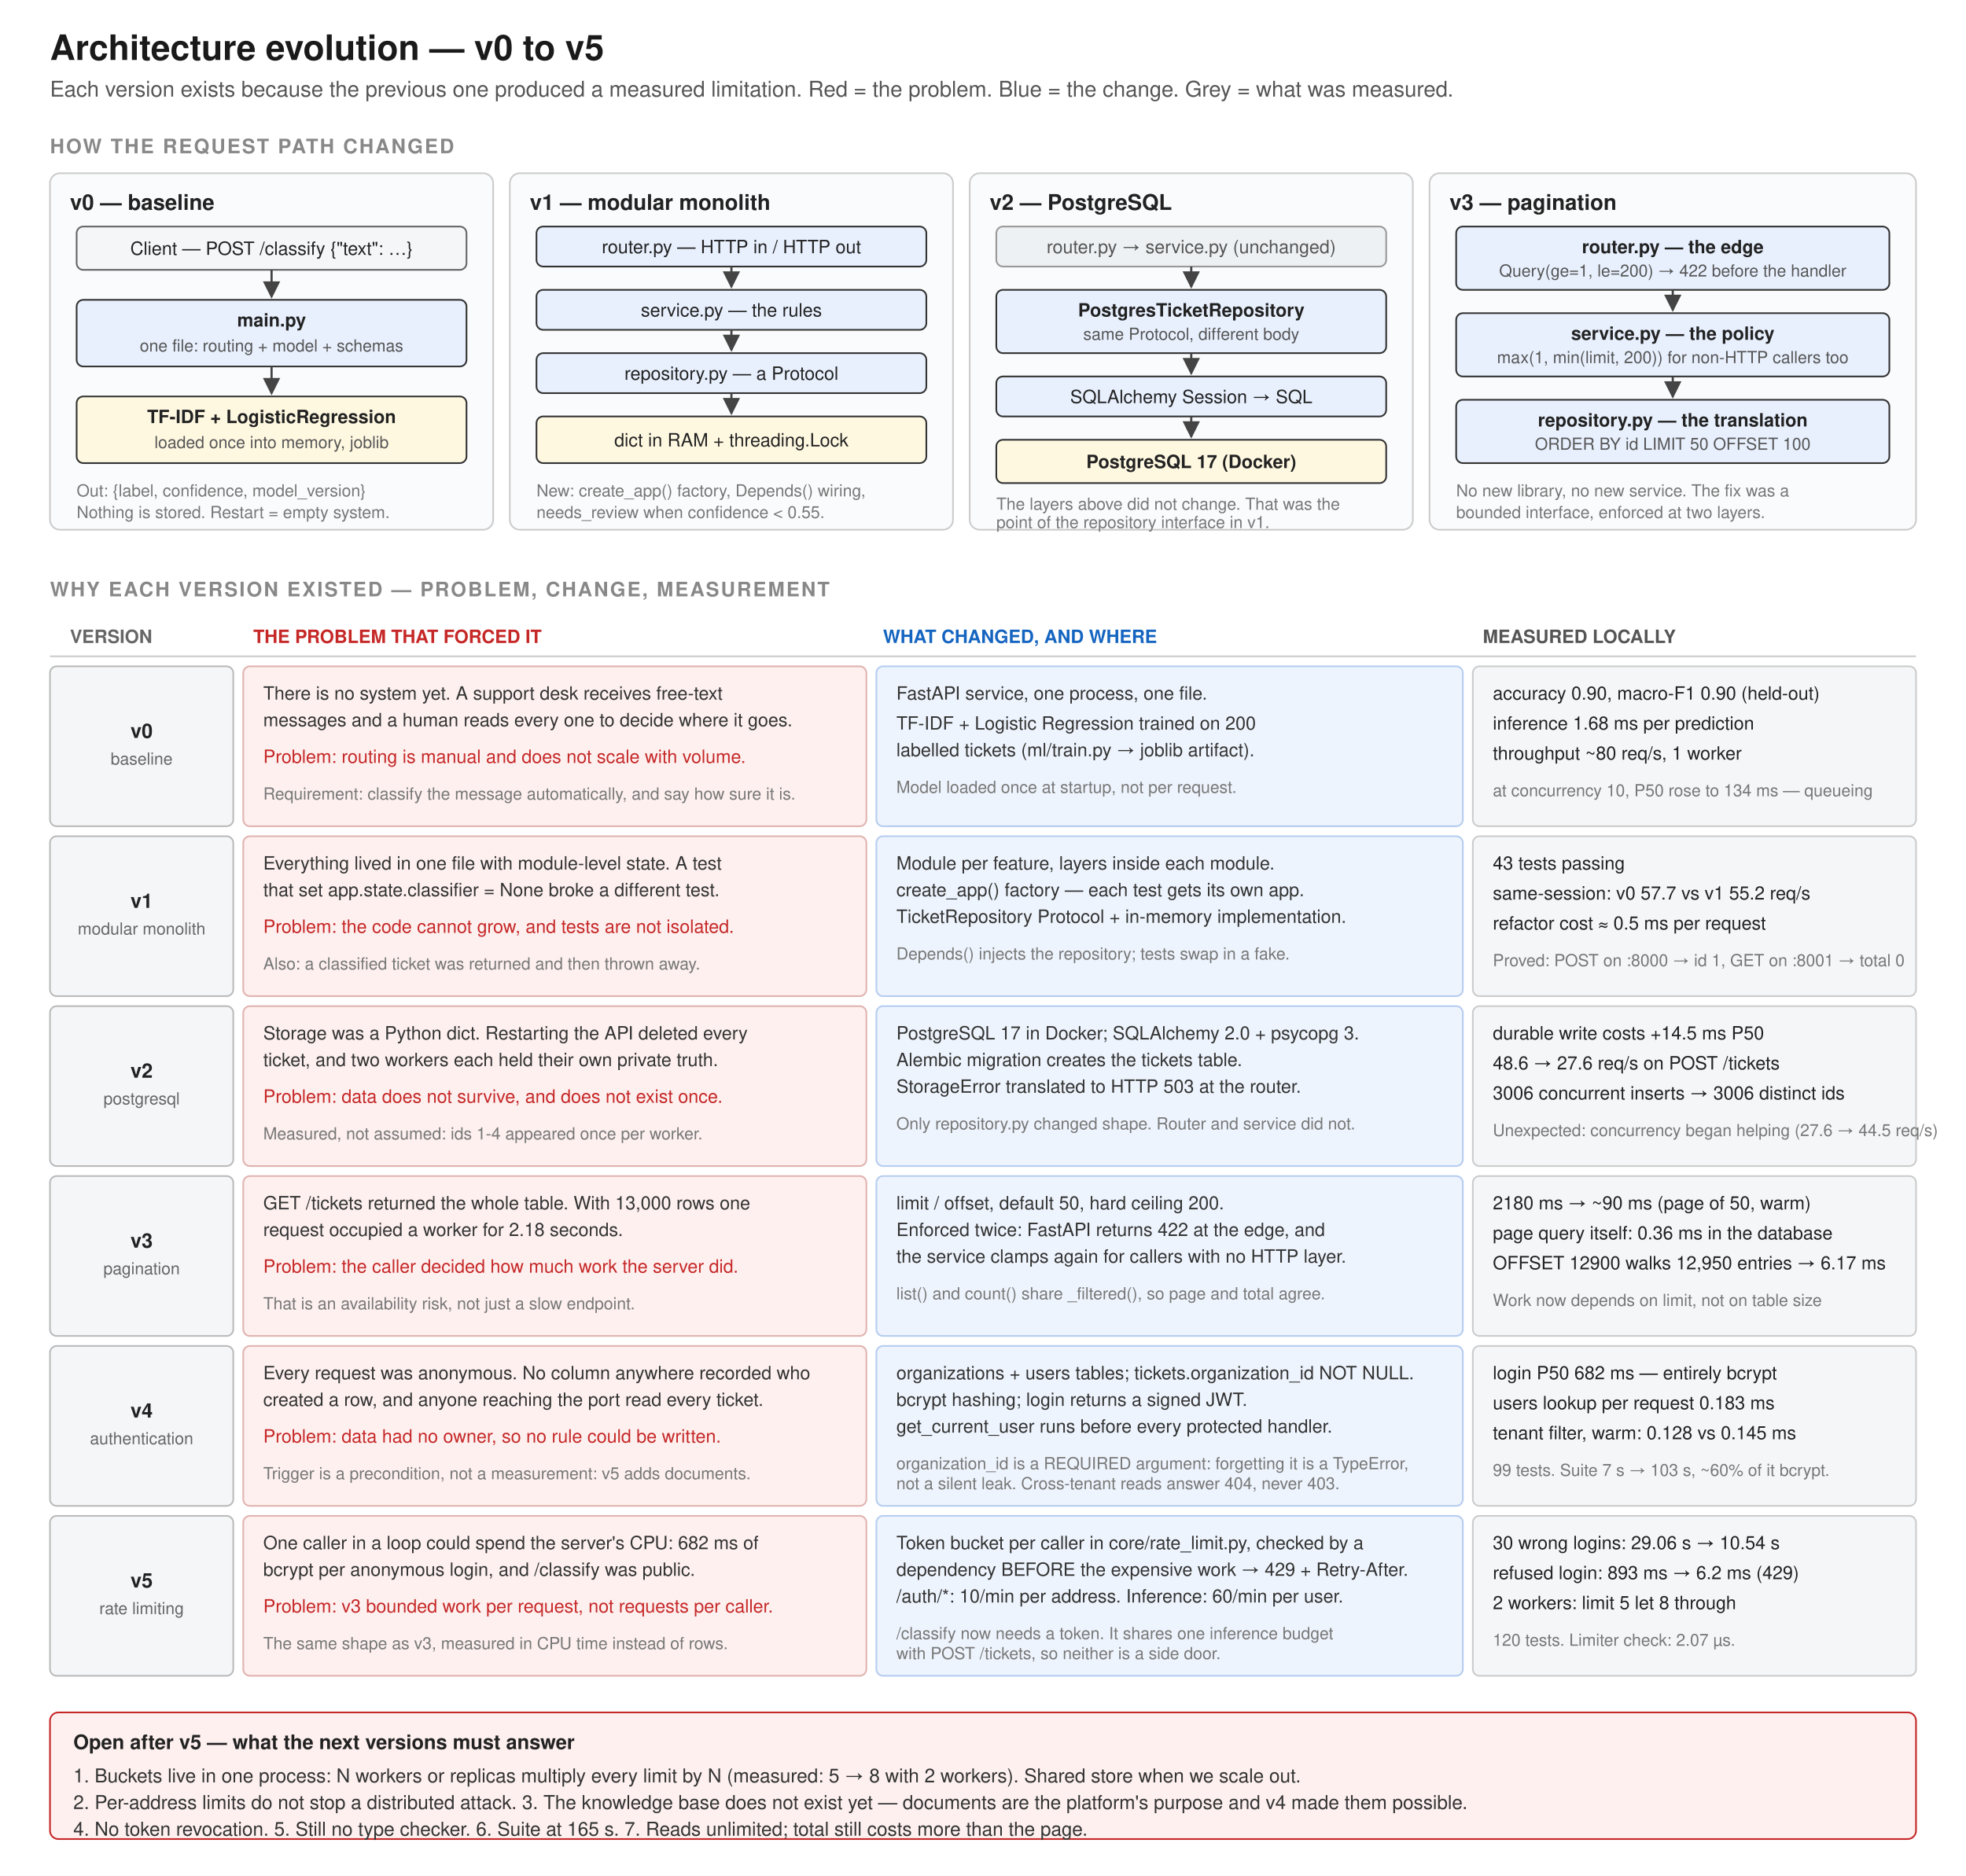
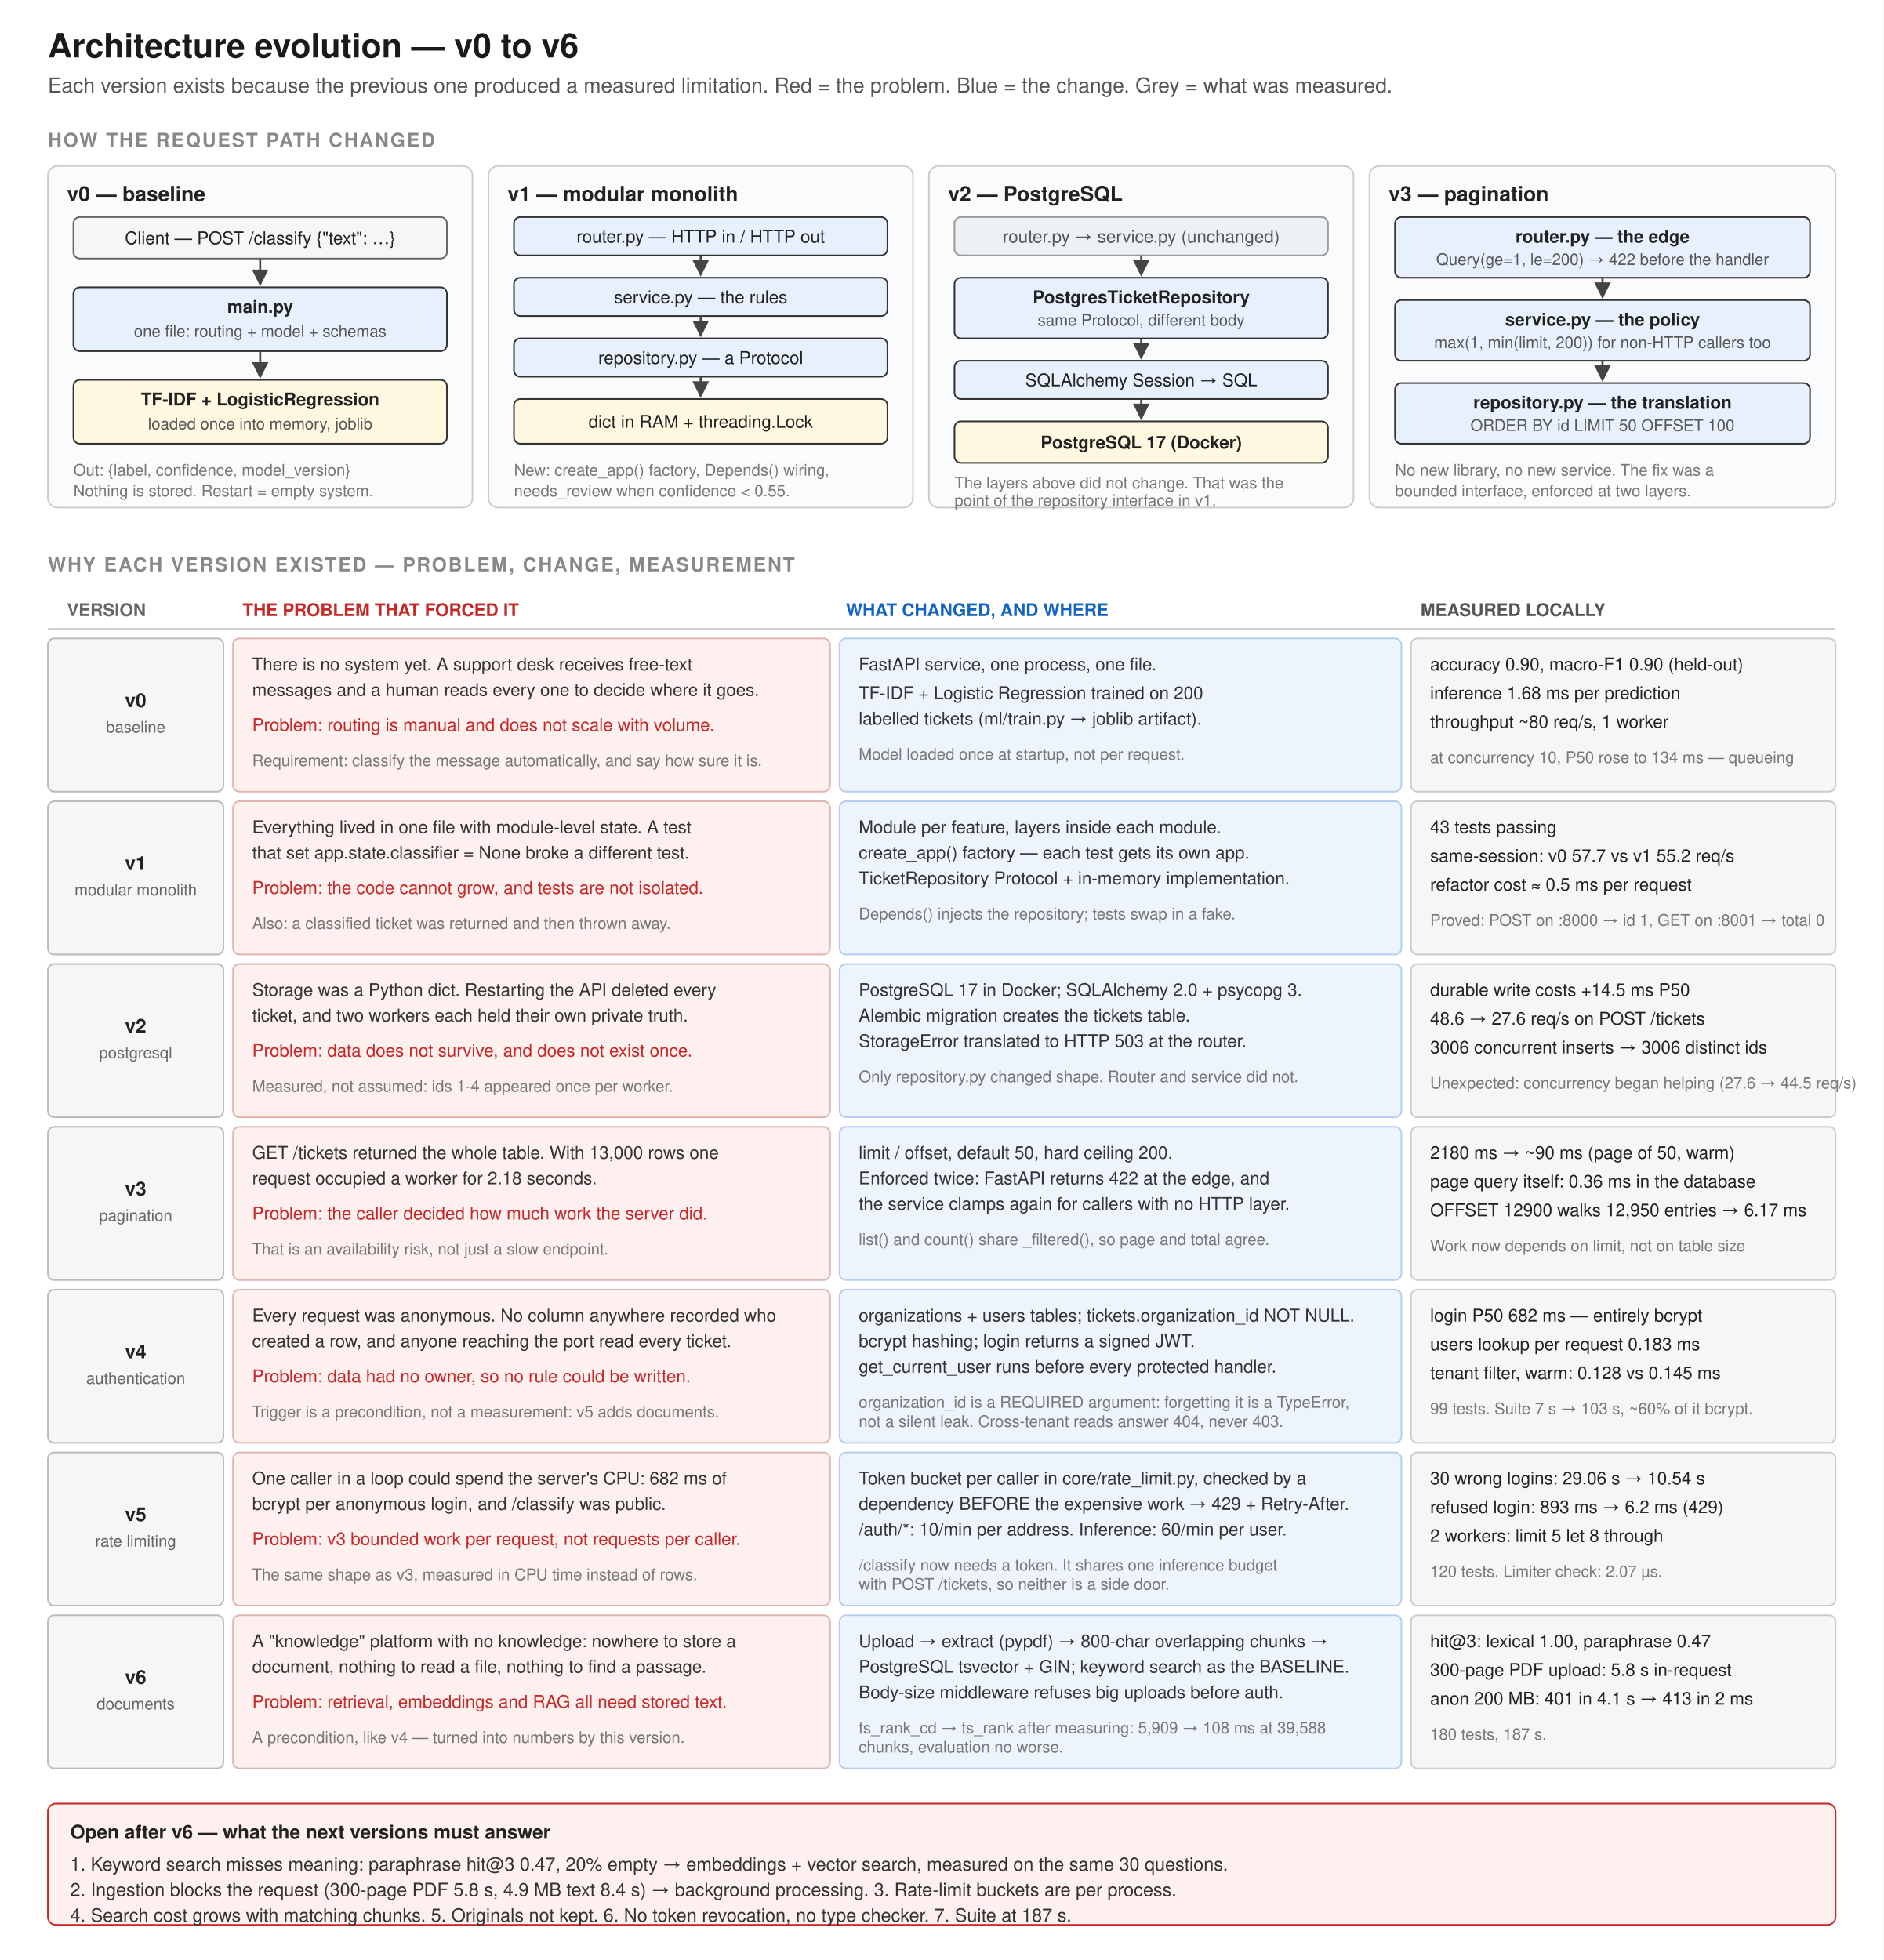
- <svg xmlns="http://www.w3.org/2000/svg" width="1180" height="1126" viewBox="0 0 1180 1126" font-family="Segoe UI, Helvetica, Arial, sans-serif" font-size="13">
+ <svg xmlns="http://www.w3.org/2000/svg" width="1180" height="1228" viewBox="0 0 1180 1228" font-family="Segoe UI, Helvetica, Arial, sans-serif" font-size="13">
  <defs>
    <marker id="a" markerWidth="8" markerHeight="8" refX="7" refY="4" orient="auto" markerUnits="strokeWidth">
      <path d="M0,0 L8,4 L0,8 z" fill="#444" />
    </marker>
  </defs>
-   <rect width="1180" height="1126" fill="#ffffff" />
-   <text x="30" y="36" font-size="21" font-weight="bold" fill="#1a1a1a">Architecture evolution — v0 to v5</text>
+   <rect width="1180" height="1228" fill="#ffffff" />
+   <text x="30" y="36" font-size="21" font-weight="bold" fill="#1a1a1a">Architecture evolution — v0 to v6</text>
  <text x="30" y="58" fill="#555">Each version exists because the previous one produced a measured limitation. Red = the problem. Blue = the change. Grey = what was measured.</text>
  <text x="30" y="92" font-size="12" font-weight="bold" fill="#888" letter-spacing="1">HOW THE REQUEST PATH CHANGED</text>
  <rect x="30" y="104" width="266" height="214" rx="6" fill="#fafbfc" stroke="#ccc" />
  <text x="42" y="126" font-weight="bold" font-size="13" fill="#222">v0 — baseline</text>
  <rect x="46" y="136" width="234" height="26" rx="4" fill="#f4f6f8" stroke="#666" />
  <text x="163" y="153" text-anchor="middle" font-size="11" fill="#222">Client — POST /classify {"text": …}</text>
  <line x1="163" y1="162" x2="163" y2="178" stroke="#444" stroke-width="1.3" marker-end="url(#a)" />
  <rect x="46" y="180" width="234" height="40" rx="4" fill="#e8f0fe" stroke="#333" />
  <text x="163" y="196" text-anchor="middle" font-size="11" font-weight="bold" fill="#222">main.py</text>
  <text x="163" y="211" text-anchor="middle" font-size="10" fill="#555">one file: routing + model + schemas</text>
  <line x1="163" y1="220" x2="163" y2="236" stroke="#444" stroke-width="1.3" marker-end="url(#a)" />
  <rect x="46" y="238" width="234" height="40" rx="4" fill="#fff8e1" stroke="#333" />
  <text x="163" y="254" text-anchor="middle" font-size="11" font-weight="bold" fill="#222">TF-IDF + LogisticRegression</text>
  <text x="163" y="269" text-anchor="middle" font-size="10" fill="#555">loaded once into memory, joblib</text>
  <text x="46" y="298" font-size="10" fill="#777">Out: {label, confidence, model_version}</text>
  <text x="46" y="311" font-size="10" fill="#777">Nothing is stored. Restart = empty system.</text>
  <rect x="306" y="104" width="266" height="214" rx="6" fill="#fafbfc" stroke="#ccc" />
  <text x="318" y="126" font-weight="bold" font-size="13" fill="#222">v1 — modular monolith</text>
  <rect x="322" y="136" width="234" height="24" rx="4" fill="#e8f0fe" stroke="#333" />
  <text x="439" y="152" text-anchor="middle" font-size="11" fill="#222">router.py — HTTP in / HTTP out</text>
  <line x1="439" y1="160" x2="439" y2="172" stroke="#444" stroke-width="1.3" marker-end="url(#a)" />
  <rect x="322" y="174" width="234" height="24" rx="4" fill="#e8f0fe" stroke="#333" />
  <text x="439" y="190" text-anchor="middle" font-size="11" fill="#222">service.py — the rules</text>
  <line x1="439" y1="198" x2="439" y2="210" stroke="#444" stroke-width="1.3" marker-end="url(#a)" />
  <rect x="322" y="212" width="234" height="24" rx="4" fill="#e8f0fe" stroke="#333" />
  <text x="439" y="228" text-anchor="middle" font-size="11" fill="#222">repository.py — a Protocol</text>
  <line x1="439" y1="236" x2="439" y2="248" stroke="#444" stroke-width="1.3" marker-end="url(#a)" />
  <rect x="322" y="250" width="234" height="28" rx="4" fill="#fff8e1" stroke="#333" />
  <text x="439" y="268" text-anchor="middle" font-size="11" fill="#222">dict in RAM + threading.Lock</text>
  <text x="322" y="298" font-size="10" fill="#777">New: create_app() factory, Depends() wiring,</text>
  <text x="322" y="311" font-size="10" fill="#777">needs_review when confidence &lt; 0.55.</text>
  <rect x="582" y="104" width="266" height="214" rx="6" fill="#fafbfc" stroke="#ccc" />
  <text x="594" y="126" font-weight="bold" font-size="13" fill="#222">v2 — PostgreSQL</text>
  <rect x="598" y="136" width="234" height="24" rx="4" fill="#eef1f4" stroke="#999" />
  <text x="715" y="152" text-anchor="middle" font-size="11" fill="#555">router.py → service.py (unchanged)</text>
  <line x1="715" y1="160" x2="715" y2="172" stroke="#444" stroke-width="1.3" marker-end="url(#a)" />
  <rect x="598" y="174" width="234" height="38" rx="4" fill="#e8f0fe" stroke="#333" />
  <text x="715" y="190" text-anchor="middle" font-size="11" font-weight="bold" fill="#222">PostgresTicketRepository</text>
  <text x="715" y="204" text-anchor="middle" font-size="10" fill="#555">same Protocol, different body</text>
  <line x1="715" y1="212" x2="715" y2="224" stroke="#444" stroke-width="1.3" marker-end="url(#a)" />
  <rect x="598" y="226" width="234" height="24" rx="4" fill="#e8f0fe" stroke="#333" />
  <text x="715" y="242" text-anchor="middle" font-size="11" fill="#222">SQLAlchemy Session → SQL</text>
  <line x1="715" y1="250" x2="715" y2="262" stroke="#444" stroke-width="1.3" marker-end="url(#a)" />
  <rect x="598" y="264" width="234" height="26" rx="4" fill="#fff8e1" stroke="#333" />
  <text x="715" y="281" text-anchor="middle" font-size="11" font-weight="bold" fill="#222">PostgreSQL 17 (Docker)</text>
  <text x="598" y="306" font-size="10" fill="#777">The layers above did not change. That was the</text>
  <text x="598" y="317" font-size="10" fill="#777">point of the repository interface in v1.</text>
  <rect x="858" y="104" width="292" height="214" rx="6" fill="#fafbfc" stroke="#ccc" />
  <text x="870" y="126" font-weight="bold" font-size="13" fill="#222">v3 — pagination</text>
  <rect x="874" y="136" width="260" height="38" rx="4" fill="#e8f0fe" stroke="#333" />
  <text x="1004" y="152" text-anchor="middle" font-size="11" font-weight="bold" fill="#222">router.py — the edge</text>
  <text x="1004" y="166" text-anchor="middle" font-size="10" fill="#555">Query(ge=1, le=200) → 422 before the handler</text>
  <line x1="1004" y1="174" x2="1004" y2="186" stroke="#444" stroke-width="1.3" marker-end="url(#a)" />
  <rect x="874" y="188" width="260" height="38" rx="4" fill="#e8f0fe" stroke="#333" />
  <text x="1004" y="204" text-anchor="middle" font-size="11" font-weight="bold" fill="#222">service.py — the policy</text>
  <text x="1004" y="218" text-anchor="middle" font-size="10" fill="#555">max(1, min(limit, 200)) for non-HTTP callers too</text>
  <line x1="1004" y1="226" x2="1004" y2="238" stroke="#444" stroke-width="1.3" marker-end="url(#a)" />
  <rect x="874" y="240" width="260" height="38" rx="4" fill="#e8f0fe" stroke="#333" />
  <text x="1004" y="256" text-anchor="middle" font-size="11" font-weight="bold" fill="#222">repository.py — the translation</text>
  <text x="1004" y="270" text-anchor="middle" font-size="10" fill="#555">ORDER BY id LIMIT 50 OFFSET 100</text>
  <text x="874" y="298" font-size="10" fill="#777">No new library, no new service. The fix was a</text>
  <text x="874" y="311" font-size="10" fill="#777">bounded interface, enforced at two layers.</text>
  <text x="30" y="358" font-size="12" font-weight="bold" fill="#888" letter-spacing="1">WHY EACH VERSION EXISTED — PROBLEM, CHANGE, MEASUREMENT</text>
  <text x="42" y="386" font-size="11" font-weight="bold" fill="#666">VERSION</text>
  <text x="152" y="386" font-size="11" font-weight="bold" fill="#c62828">THE PROBLEM THAT FORCED IT</text>
  <text x="530" y="386" font-size="11" font-weight="bold" fill="#1565c0">WHAT CHANGED, AND WHERE</text>
  <text x="890" y="386" font-size="11" font-weight="bold" fill="#555">MEASURED LOCALLY</text>
  <line x1="30" y1="394" x2="1150" y2="394" stroke="#ccc" />
  <rect x="30" y="400" width="110" height="96" rx="4" fill="#f4f6f8" stroke="#bbb" />
  <text x="85" y="443" text-anchor="middle" font-size="12" font-weight="bold" fill="#222">v0</text>
  <text x="85" y="459" text-anchor="middle" font-size="10" fill="#666">baseline</text>
  <rect x="146" y="400" width="374" height="96" rx="4" fill="#fdf0ef" stroke="#e0b4b0" />
  <text x="158" y="420" font-size="11" fill="#333">There is no system yet. A support desk receives free-text</text>
  <text x="158" y="436" font-size="11" fill="#333">messages and a human reads every one to decide where it goes.</text>
  <text x="158" y="458" font-size="11" fill="#c62828">Problem: routing is manual and does not scale with volume.</text>
  <text x="158" y="480" font-size="10" fill="#777">Requirement: classify the message automatically, and say how sure it is.</text>
  <rect x="526" y="400" width="352" height="96" rx="4" fill="#eef4fd" stroke="#b6cdf0" />
  <text x="538" y="420" font-size="11" fill="#333">FastAPI service, one process, one file.</text>
  <text x="538" y="438" font-size="11" fill="#333">TF-IDF + Logistic Regression trained on 200</text>
  <text x="538" y="454" font-size="11" fill="#333">labelled tickets (ml/train.py → joblib artifact).</text>
  <text x="538" y="476" font-size="10" fill="#777">Model loaded once at startup, not per request.</text>
  <rect x="884" y="400" width="266" height="96" rx="4" fill="#f4f6f8" stroke="#ccc" />
  <text x="896" y="420" font-size="11" fill="#222">accuracy 0.90, macro-F1 0.90 (held-out)</text>
  <text x="896" y="438" font-size="11" fill="#222">inference 1.68 ms per prediction</text>
  <text x="896" y="456" font-size="11" fill="#222">throughput ~80 req/s, 1 worker</text>
  <text x="896" y="478" font-size="10" fill="#777">at concurrency 10, P50 rose to 134 ms — queueing</text>
  <rect x="30" y="502" width="110" height="96" rx="4" fill="#f4f6f8" stroke="#bbb" />
  <text x="85" y="545" text-anchor="middle" font-size="12" font-weight="bold" fill="#222">v1</text>
  <text x="85" y="561" text-anchor="middle" font-size="10" fill="#666">modular monolith</text>
  <rect x="146" y="502" width="374" height="96" rx="4" fill="#fdf0ef" stroke="#e0b4b0" />
  <text x="158" y="522" font-size="11" fill="#333">Everything lived in one file with module-level state. A test</text>
  <text x="158" y="538" font-size="11" fill="#333">that set app.state.classifier = None broke a different test.</text>
  <text x="158" y="560" font-size="11" fill="#c62828">Problem: the code cannot grow, and tests are not isolated.</text>
  <text x="158" y="582" font-size="10" fill="#777">Also: a classified ticket was returned and then thrown away.</text>
  <rect x="526" y="502" width="352" height="96" rx="4" fill="#eef4fd" stroke="#b6cdf0" />
  <text x="538" y="522" font-size="11" fill="#333">Module per feature, layers inside each module.</text>
  <text x="538" y="538" font-size="11" fill="#333">create_app() factory — each test gets its own app.</text>
  <text x="538" y="554" font-size="11" fill="#333">TicketRepository Protocol + in-memory implementation.</text>
  <text x="538" y="576" font-size="10" fill="#777">Depends() injects the repository; tests swap in a fake.</text>
  <rect x="884" y="502" width="266" height="96" rx="4" fill="#f4f6f8" stroke="#ccc" />
  <text x="896" y="522" font-size="11" fill="#222">43 tests passing</text>
  <text x="896" y="540" font-size="11" fill="#222">same-session: v0 57.7 vs v1 55.2 req/s</text>
  <text x="896" y="558" font-size="11" fill="#222">refactor cost ≈ 0.5 ms per request</text>
  <text x="896" y="580" font-size="10" fill="#777">Proved: POST on :8000 → id 1, GET on :8001 → total 0</text>
  <rect x="30" y="604" width="110" height="96" rx="4" fill="#f4f6f8" stroke="#bbb" />
  <text x="85" y="647" text-anchor="middle" font-size="12" font-weight="bold" fill="#222">v2</text>
  <text x="85" y="663" text-anchor="middle" font-size="10" fill="#666">postgresql</text>
  <rect x="146" y="604" width="374" height="96" rx="4" fill="#fdf0ef" stroke="#e0b4b0" />
  <text x="158" y="624" font-size="11" fill="#333">Storage was a Python dict. Restarting the API deleted every</text>
  <text x="158" y="640" font-size="11" fill="#333">ticket, and two workers each held their own private truth.</text>
  <text x="158" y="662" font-size="11" fill="#c62828">Problem: data does not survive, and does not exist once.</text>
  <text x="158" y="684" font-size="10" fill="#777">Measured, not assumed: ids 1-4 appeared once per worker.</text>
  <rect x="526" y="604" width="352" height="96" rx="4" fill="#eef4fd" stroke="#b6cdf0" />
  <text x="538" y="624" font-size="11" fill="#333">PostgreSQL 17 in Docker; SQLAlchemy 2.0 + psycopg 3.</text>
  <text x="538" y="640" font-size="11" fill="#333">Alembic migration creates the tickets table.</text>
  <text x="538" y="656" font-size="11" fill="#333">StorageError translated to HTTP 503 at the router.</text>
  <text x="538" y="678" font-size="10" fill="#777">Only repository.py changed shape. Router and service did not.</text>
  <rect x="884" y="604" width="266" height="96" rx="4" fill="#f4f6f8" stroke="#ccc" />
  <text x="896" y="624" font-size="11" fill="#222">durable write costs +14.5 ms P50</text>
  <text x="896" y="642" font-size="11" fill="#222">48.6 → 27.6 req/s on POST /tickets</text>
  <text x="896" y="660" font-size="11" fill="#222">3006 concurrent inserts → 3006 distinct ids</text>
  <text x="896" y="682" font-size="10" fill="#777">Unexpected: concurrency began helping (27.6 → 44.5 req/s)</text>
  <rect x="30" y="706" width="110" height="96" rx="4" fill="#f4f6f8" stroke="#bbb" />
  <text x="85" y="749" text-anchor="middle" font-size="12" font-weight="bold" fill="#222">v3</text>
  <text x="85" y="765" text-anchor="middle" font-size="10" fill="#666">pagination</text>
  <rect x="146" y="706" width="374" height="96" rx="4" fill="#fdf0ef" stroke="#e0b4b0" />
  <text x="158" y="726" font-size="11" fill="#333">GET /tickets returned the whole table. With 13,000 rows one</text>
  <text x="158" y="742" font-size="11" fill="#333">request occupied a worker for 2.18 seconds.</text>
  <text x="158" y="764" font-size="11" fill="#c62828">Problem: the caller decided how much work the server did.</text>
  <text x="158" y="786" font-size="10" fill="#777">That is an availability risk, not just a slow endpoint.</text>
  <rect x="526" y="706" width="352" height="96" rx="4" fill="#eef4fd" stroke="#b6cdf0" />
  <text x="538" y="726" font-size="11" fill="#333">limit / offset, default 50, hard ceiling 200.</text>
  <text x="538" y="742" font-size="11" fill="#333">Enforced twice: FastAPI returns 422 at the edge, and</text>
  <text x="538" y="758" font-size="11" fill="#333">the service clamps again for callers with no HTTP layer.</text>
  <text x="538" y="780" font-size="10" fill="#777">list() and count() share _filtered(), so page and total agree.</text>
  <rect x="884" y="706" width="266" height="96" rx="4" fill="#f4f6f8" stroke="#ccc" />
  <text x="896" y="726" font-size="11" fill="#222">2180 ms → ~90 ms (page of 50, warm)</text>
  <text x="896" y="744" font-size="11" fill="#222">page query itself: 0.36 ms in the database</text>
  <text x="896" y="762" font-size="11" fill="#222">OFFSET 12900 walks 12,950 entries → 6.17 ms</text>
  <text x="896" y="784" font-size="10" fill="#777">Work now depends on limit, not on table size</text>
  <rect x="30" y="808" width="110" height="96" rx="4" fill="#f4f6f8" stroke="#bbb" />
  <text x="85" y="851" text-anchor="middle" font-size="12" font-weight="bold" fill="#222">v4</text>
  <text x="85" y="867" text-anchor="middle" font-size="10" fill="#666">authentication</text>
  <rect x="146" y="808" width="374" height="96" rx="4" fill="#fdf0ef" stroke="#e0b4b0" />
  <text x="158" y="828" font-size="11" fill="#333">Every request was anonymous. No column anywhere recorded who</text>
  <text x="158" y="844" font-size="11" fill="#333">created a row, and anyone reaching the port read every ticket.</text>
  <text x="158" y="866" font-size="11" fill="#c62828">Problem: data had no owner, so no rule could be written.</text>
  <text x="158" y="888" font-size="10" fill="#777">Trigger is a precondition, not a measurement: v5 adds documents.</text>
  <rect x="526" y="808" width="352" height="96" rx="4" fill="#eef4fd" stroke="#b6cdf0" />
  <text x="538" y="828" font-size="11" fill="#333">organizations + users tables; tickets.organization_id NOT NULL.</text>
  <text x="538" y="844" font-size="11" fill="#333">bcrypt hashing; login returns a signed JWT.</text>
  <text x="538" y="860" font-size="11" fill="#333">get_current_user runs before every protected handler.</text>
  <text x="538" y="882" font-size="10" fill="#777">organization_id is a REQUIRED argument: forgetting it is a TypeError,</text>
  <text x="538" y="894" font-size="10" fill="#777">not a silent leak. Cross-tenant reads answer 404, never 403.</text>
  <rect x="884" y="808" width="266" height="96" rx="4" fill="#f4f6f8" stroke="#ccc" />
  <text x="896" y="828" font-size="11" fill="#222">login P50 682 ms — entirely bcrypt</text>
  <text x="896" y="846" font-size="11" fill="#222">users lookup per request 0.183 ms</text>
  <text x="896" y="864" font-size="11" fill="#222">tenant filter, warm: 0.128 vs 0.145 ms</text>
  <text x="896" y="886" font-size="10" fill="#777">99 tests. Suite 7 s → 103 s, ~60% of it bcrypt.</text>
  <rect x="30" y="910" width="110" height="96" rx="4" fill="#f4f6f8" stroke="#bbb" />
  <text x="85" y="953" text-anchor="middle" font-size="12" font-weight="bold" fill="#222">v5</text>
  <text x="85" y="969" text-anchor="middle" font-size="10" fill="#666">rate limiting</text>
  <rect x="146" y="910" width="374" height="96" rx="4" fill="#fdf0ef" stroke="#e0b4b0" />
  <text x="158" y="930" font-size="11" fill="#333">One caller in a loop could spend the server's CPU: 682 ms of</text>
  <text x="158" y="946" font-size="11" fill="#333">bcrypt per anonymous login, and /classify was public.</text>
  <text x="158" y="968" font-size="11" fill="#c62828">Problem: v3 bounded work per request, not requests per caller.</text>
  <text x="158" y="990" font-size="10" fill="#777">The same shape as v3, measured in CPU time instead of rows.</text>
  <rect x="526" y="910" width="352" height="96" rx="4" fill="#eef4fd" stroke="#b6cdf0" />
  <text x="538" y="930" font-size="11" fill="#333">Token bucket per caller in core/rate_limit.py, checked by a</text>
  <text x="538" y="946" font-size="11" fill="#333">dependency BEFORE the expensive work → 429 + Retry-After.</text>
  <text x="538" y="962" font-size="11" fill="#333">/auth/*: 10/min per address. Inference: 60/min per user.</text>
  <text x="538" y="984" font-size="10" fill="#777">/classify now needs a token. It shares one inference budget</text>
  <text x="538" y="996" font-size="10" fill="#777">with POST /tickets, so neither is a side door.</text>
  <rect x="884" y="910" width="266" height="96" rx="4" fill="#f4f6f8" stroke="#ccc" />
  <text x="896" y="930" font-size="11" fill="#222">30 wrong logins: 29.06 s → 10.54 s</text>
  <text x="896" y="948" font-size="11" fill="#222">refused login: 893 ms → 6.2 ms (429)</text>
  <text x="896" y="966" font-size="11" fill="#222">2 workers: limit 5 let 8 through</text>
  <text x="896" y="988" font-size="10" fill="#777">120 tests. Limiter check: 2.07 µs.</text>
-   <rect x="30" y="1028" width="1120" height="76" rx="5" fill="#fdf0ef" stroke="#c62828" />
-   <text x="44" y="1050" font-size="12" font-weight="bold" fill="#222">Open after v5 — what the next versions must answer</text>
-   <text x="44" y="1070" font-size="11.5" fill="#333">1. Buckets live in one process: N workers or replicas multiply every limit by N (measured: 5 → 8 with 2 workers). Shared store when we scale out.</text>
-   <text x="44" y="1086" font-size="11.5" fill="#333">2. Per-address limits do not stop a distributed attack.   3. The knowledge base does not exist yet — documents are the platform's purpose and v4 made them possible.</text>
-   <text x="44" y="1102" font-size="11.5" fill="#333">4. No token revocation.   5. Still no type checker.   6. Suite at 165 s.   7. Reads unlimited; total still costs more than the page.</text>
+   <rect x="30" y="1012" width="110" height="96" rx="4" fill="#f4f6f8" stroke="#bbb" />
+   <text x="85" y="1055" text-anchor="middle" font-size="12" font-weight="bold" fill="#222">v6</text>
+   <text x="85" y="1071" text-anchor="middle" font-size="10" fill="#666">documents</text>
+   <rect x="146" y="1012" width="374" height="96" rx="4" fill="#fdf0ef" stroke="#e0b4b0" />
+   <text x="158" y="1032" font-size="11" fill="#333">A "knowledge" platform with no knowledge: nowhere to store a</text>
+   <text x="158" y="1048" font-size="11" fill="#333">document, nothing to read a file, nothing to find a passage.</text>
+   <text x="158" y="1070" font-size="11" fill="#c62828">Problem: retrieval, embeddings and RAG all need stored text.</text>
+   <text x="158" y="1092" font-size="10" fill="#777">A precondition, like v4 — turned into numbers by this version.</text>
+   <rect x="526" y="1012" width="352" height="96" rx="4" fill="#eef4fd" stroke="#b6cdf0" />
+   <text x="538" y="1032" font-size="11" fill="#333">Upload → extract (pypdf) → 800-char overlapping chunks →</text>
+   <text x="538" y="1048" font-size="11" fill="#333">PostgreSQL tsvector + GIN; keyword search as the BASELINE.</text>
+   <text x="538" y="1064" font-size="11" fill="#333">Body-size middleware refuses big uploads before auth.</text>
+   <text x="538" y="1086" font-size="10" fill="#777">ts_rank_cd → ts_rank after measuring: 5,909 → 108 ms at 39,588</text>
+   <text x="538" y="1098" font-size="10" fill="#777">chunks, evaluation no worse.</text>
+   <rect x="884" y="1012" width="266" height="96" rx="4" fill="#f4f6f8" stroke="#ccc" />
+   <text x="896" y="1032" font-size="11" fill="#222">hit@3: lexical 1.00, paraphrase 0.47</text>
+   <text x="896" y="1050" font-size="11" fill="#222">300-page PDF upload: 5.8 s in-request</text>
+   <text x="896" y="1068" font-size="11" fill="#222">anon 200 MB: 401 in 4.1 s → 413 in 2 ms</text>
+   <text x="896" y="1090" font-size="10" fill="#777">180 tests, 187 s.</text>
+   <rect x="30" y="1130" width="1120" height="76" rx="5" fill="#fdf0ef" stroke="#c62828" />
+   <text x="44" y="1152" font-size="12" font-weight="bold" fill="#222">Open after v6 — what the next versions must answer</text>
+   <text x="44" y="1172" font-size="11.5" fill="#333">1. Keyword search misses meaning: paraphrase hit@3 0.47, 20% empty → embeddings + vector search, measured on the same 30 questions.</text>
+   <text x="44" y="1188" font-size="11.5" fill="#333">2. Ingestion blocks the request (300-page PDF 5.8 s, 4.9 MB text 8.4 s) → background processing.   3. Rate-limit buckets are per process.</text>
+   <text x="44" y="1204" font-size="11.5" fill="#333">4. Search cost grows with matching chunks.   5. Originals not kept.   6. No token revocation, no type checker.   7. Suite at 187 s.</text>
</svg>
